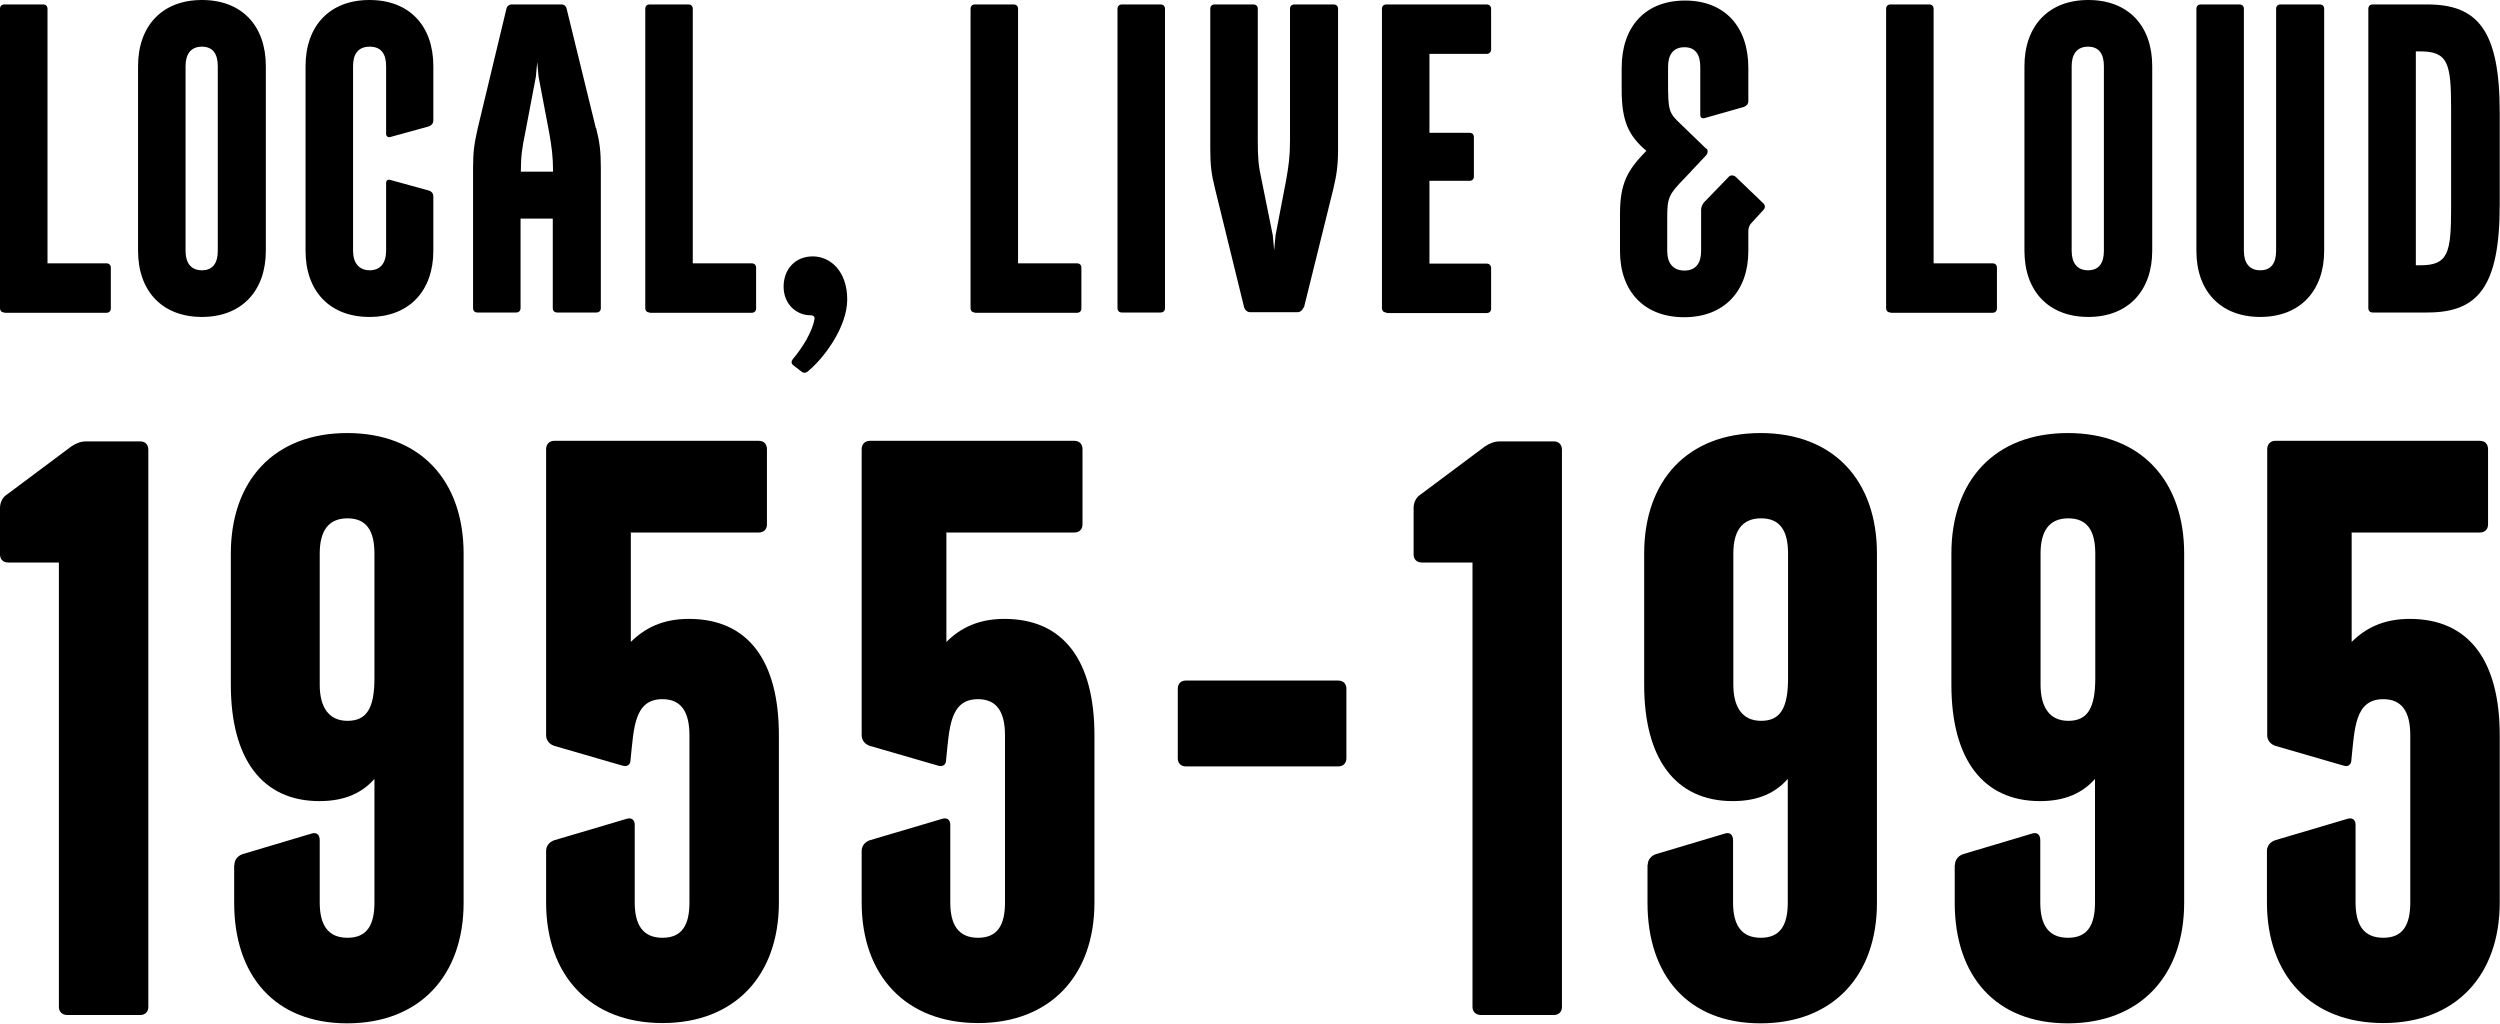
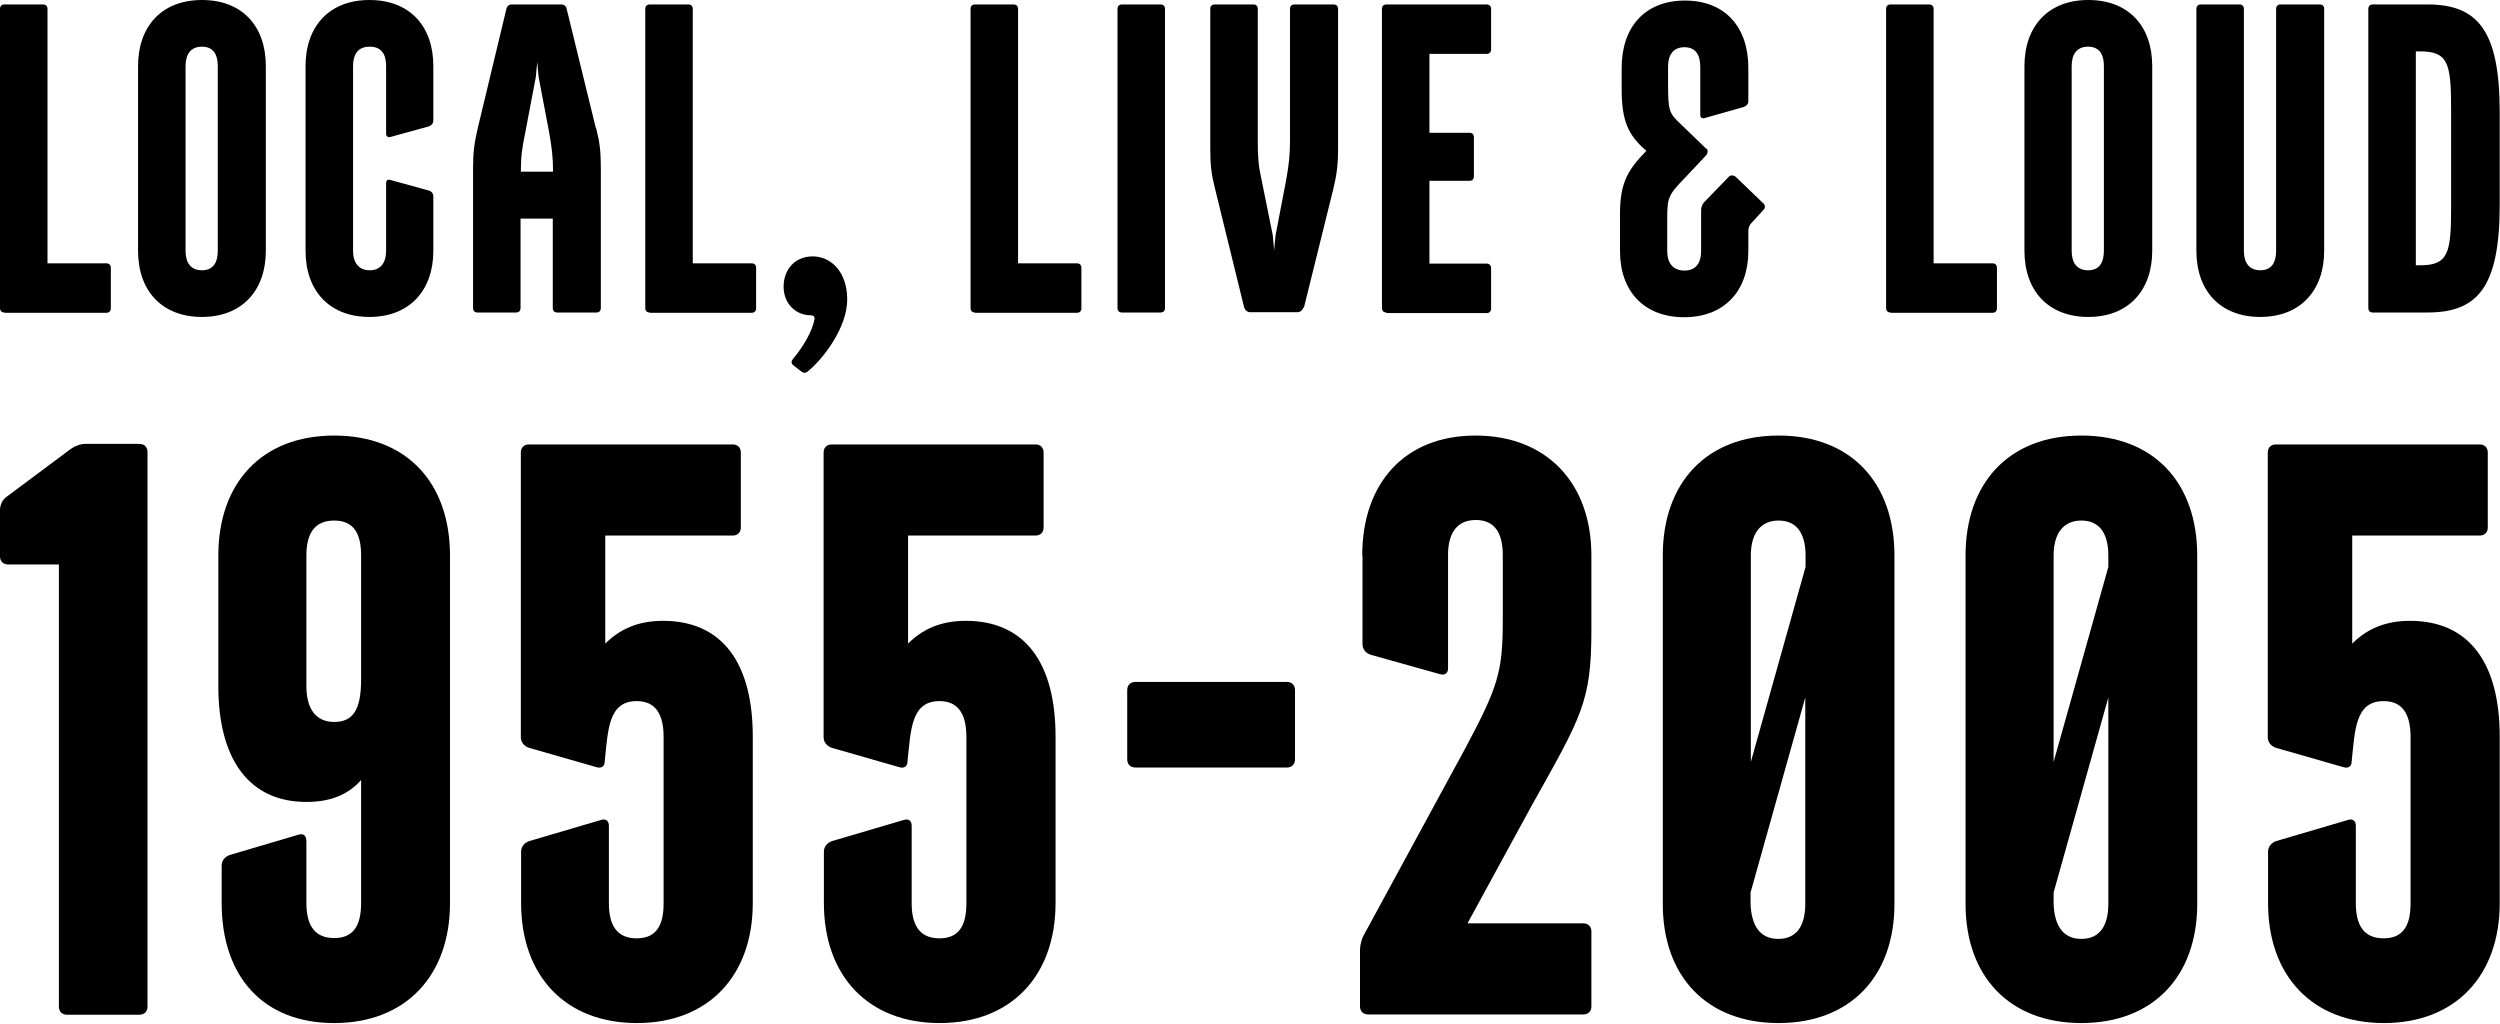
<svg xmlns="http://www.w3.org/2000/svg" xmlns:xlink="http://www.w3.org/1999/xlink" id="Layer_1" data-name="Layer 1" viewBox="0 0 900 368.3">
  <defs>
    <symbol id="Mixtape_Tagline_Stacked" data-name="Mixtape Tagline Stacked" viewBox="0 0 900 368.3">
-       <path d="M1.6,112.5c-1,0-1.6-.6-1.6-1.6V3.2c0-1,.6-1.6,1.6-1.6h13.9c1,0,1.6.6,1.6,1.6v91.6h21.2c1,0,1.6.6,1.6,1.6v14.6c0,1-.6,1.6-1.6,1.6H1.6ZM49.7,90.3V23.8c0-14.4,8.6-23.8,23-23.8s23,9.3,23,23.8v66.5c0,14.4-8.7,23.8-23,23.8s-23-9.3-23-23.8ZM78.4,90.3V23.8c0-4.3-1.7-7-5.7-7s-5.9,2.7-5.9,7v66.5c0,4.3,1.9,7,5.9,7s5.7-2.7,5.7-7ZM154.4,68.6c1,.3,1.6,1.1,1.6,2.1v19.6c0,14.4-8.7,23.8-23,23.8s-23-9.3-23-23.8V23.8c0-14.4,8.6-23.8,23-23.8s23,9.3,23,23.8v19.6c0,1-.6,1.7-1.6,2.1l-13.8,3.8c-.9.3-1.6-.2-1.6-1.1v-24.4c0-4.3-1.7-7-5.9-7s-6,2.7-6,7v66.5c0,4.3,2.1,7,6,7s5.9-2.7,5.9-7v-24.4c0-1,.6-1.4,1.6-1.1l13.8,3.8ZM214.6,46.1c1.3,5.1,1.7,8.4,1.7,14.3v50.5c0,1-.6,1.6-1.6,1.6h-14.1c-1,0-1.6-.6-1.6-1.6v-32.2h-11.6v32.2c0,1-.6,1.6-1.6,1.6h-13.9c-1,0-1.6-.6-1.6-1.6v-50.5c0-5.9.5-9,1.7-14.3l10.3-42.9c.2-1,1-1.6,1.9-1.6h17.9c1,0,1.7.6,1.9,1.6l10.5,42.9ZM199.1,61.8c0-5.5-.5-8.9-1.4-14.1l-3.8-20-.5-5.4-.5,5.4-3.8,20c-1.1,5.2-1.6,8.6-1.6,14.1h11.6ZM233.9,112.5c-1,0-1.6-.6-1.6-1.6V3.2c0-1,.6-1.6,1.6-1.6h13.9c1,0,1.6.6,1.6,1.6v91.6h21.2c1,0,1.6.6,1.6,1.6v14.6c0,1-.6,1.6-1.6,1.6h-36.7ZM285.6,131.5c-.8-.6-.8-1.4-.2-2.2,3.5-4.1,7.1-10,7.8-14.4.2-1-.5-1.4-1.4-1.4-5.2,0-9.7-4.1-9.7-10.3s4.1-10.9,10.5-10.9,12.4,5.4,12.4,15.5-8.6,21.4-14.3,26c-.8.6-1.6.5-2.4-.2l-2.7-2.1ZM351,112.5c-1,0-1.6-.6-1.6-1.6V3.2c0-1,.6-1.6,1.6-1.6h13.9c1,0,1.6.6,1.6,1.6v91.6h21.2c1,0,1.6.6,1.6,1.6v14.6c0,1-.6,1.6-1.6,1.6h-36.7ZM403.9,112.5c-1,0-1.6-.6-1.6-1.6V3.2c0-1,.6-1.6,1.6-1.6h13.9c1,0,1.6.6,1.6,1.6v107.7c0,1-.6,1.6-1.6,1.6h-13.9ZM469.2,110.7c-.3,1-1.1,1.7-2.2,1.7h-16.9c-1.1,0-1.9-.8-2.2-1.7l-10.5-42.8c-1.3-5.2-1.7-8.4-1.7-14.3V3.2c0-1,.6-1.6,1.6-1.6h13.9c1,0,1.6.6,1.6,1.6v47.4c0,5.9.2,9,1.4,14.3l4,19.8.5,5.4.5-5.4,3.8-19.8c.9-5.2,1.4-8.4,1.4-14.3V3.2c0-1,.6-1.6,1.6-1.6h14.1c1,0,1.6.6,1.6,1.6v50.5c0,5.9-.5,9.2-1.7,14.3l-10.6,42.8ZM499.1,112.5c-1,0-1.6-.6-1.6-1.6V3.2c0-1,.6-1.6,1.6-1.6h36.1c.9,0,1.6.6,1.6,1.6v14.6c0,.9-.6,1.6-1.6,1.6h-20.6v28.4h14.4c1,0,1.6.6,1.6,1.6v14.1c0,1-.6,1.6-1.6,1.6h-14.4v29.8h20.6c.9,0,1.6.6,1.6,1.6v14.6c0,1-.6,1.6-1.6,1.6h-36.1ZM614.3,53.4c.6.6.6,1.6,0,2.4l-7.6,8.1c-6.2,6.3-6.5,7.4-6.5,14.9v11.6c0,4.3,2.1,7,6.2,7s6-2.7,6-7v-14.9c0-.9.5-2.1,1.1-2.7l8.9-9.2c.6-.6,1.6-.6,2.4,0l10.1,9.7c.6.6.6,1.6,0,2.2l-4.4,4.8c-.6.6-1.1,1.7-1.1,2.7v7.4c0,14.4-8.7,23.8-23.1,23.8s-23.1-9.3-23.1-23.8v-13.5c0-11.1,2.9-15.8,9.2-22.3l.3-.3c-6.5-5.5-8.9-10.8-8.9-22v-7.9c0-14.7,8.4-24.2,22.8-24.2s22.8,9.5,22.8,24.2v12c0,1-.6,1.7-1.6,2.1l-14.1,4c-.9.3-1.6-.2-1.6-1.1v-17.3c0-4.4-1.7-7.1-5.7-7.1s-5.9,2.7-5.9,7v5.2c0,10.8.2,11.4,4.8,15.7l9,8.7ZM680.6,112.5c-1,0-1.6-.6-1.6-1.6V3.2c0-1,.6-1.6,1.6-1.6h13.9c1,0,1.6.6,1.6,1.6v91.6h21.2c1,0,1.6.6,1.6,1.6v14.6c0,1-.6,1.6-1.6,1.6h-36.7ZM728.8,90.3V23.8c0-14.4,8.6-23.8,23-23.8s23,9.3,23,23.8v66.5c0,14.4-8.7,23.8-23,23.8s-23-9.3-23-23.8ZM757.4,90.3V23.8c0-4.3-1.7-7-5.7-7s-5.9,2.7-5.9,7v66.5c0,4.3,1.9,7,5.9,7s5.7-2.7,5.7-7ZM835.1,1.6c1,0,1.6.6,1.6,1.6v87.1c0,14.4-8.7,23.8-23,23.8s-23-9.3-23-23.8V3.2c0-1,.6-1.6,1.6-1.6h13.9c1,0,1.6.6,1.6,1.6v87.1c0,4.3,1.9,7,5.9,7s5.7-2.7,5.7-7V3.2c0-1,.6-1.6,1.6-1.6h14.1ZM852.6,3.2c0-1,.6-1.6,1.6-1.6h19.6c17.9,0,26.1,8.9,26.1,38.8v33.3c0,30.1-8.2,38.8-26.1,38.8h-19.6c-1,0-1.6-.6-1.6-1.6V3.2ZM869.7,95.5h1.6c10,0,11.1-4.3,11.1-20.6v-35.8c0-16.3-1.1-20.6-11.1-20.6h-1.6v77ZM21.2,202.5H2.9c-1.8,0-2.9-1.2-2.9-2.9v-16.8c0-1.8.9-3.8,2.4-4.7l23.3-17.4c1.8-1.2,3.5-1.8,5.3-1.8h19.5c1.8,0,2.9,1.2,2.9,3v200.6c0,1.8-1.2,2.9-2.9,2.9h-26.3c-1.8,0-3-1.2-3-2.9v-159.9ZM84.4,311.3c0-1.8,1.2-3.2,2.9-3.8l24.8-7.4c1.8-.6,3,.3,3,2.4v22.4c0,8,2.9,12.7,10,12.7s9.7-4.7,9.7-12.7v-44.5c-4.4,5-10.6,8-19.8,8-20.7,0-31.9-15.3-31.9-41.9v-47.2c0-26.3,15.6-43.4,41.9-43.4s41.9,17.1,41.9,43.4v125.7c0,26.3-15.9,43.4-41.9,43.4s-40.7-17.1-40.7-43.4v-13.6ZM134.8,244.1v-44.8c0-8-2.7-12.7-9.7-12.7s-10,4.7-10,12.7v47.2c0,8,3.2,13,10,13s9.7-4.4,9.7-15.3ZM227.1,191.9v39.2c5-5,11.5-8.3,20.9-8.3,21.5,0,32.4,15.3,32.4,41.9v60.2c0,26.3-15.9,43.4-41.9,43.4s-41.9-17.1-41.9-43.4v-18.6c0-1.8,1.2-3.2,2.9-3.8l26-7.7c1.8-.6,3,.3,3,2.1v28c0,8,2.9,12.7,10,12.7s9.7-4.7,9.7-12.7v-60.2c0-8.3-2.9-13-9.7-13-10.3,0-10.3,10.6-11.5,21.8,0,1.8-1.2,2.7-3,2.1l-24.5-7.1c-1.8-.6-2.9-2.1-2.9-3.8v-103c0-1.8,1.2-3,2.9-3h73.7c1.8,0,2.9,1.2,2.9,3v27.1c0,1.8-1.2,2.9-2.9,2.9h-46.3ZM340.7,191.9v39.2c5-5,11.5-8.3,20.9-8.3,21.5,0,32.4,15.3,32.4,41.9v60.2c0,26.3-15.9,43.4-41.9,43.4s-41.9-17.1-41.9-43.4v-18.6c0-1.8,1.2-3.2,2.9-3.8l26-7.7c1.8-.6,3,.3,3,2.1v28c0,8,2.9,12.7,10,12.7s9.7-4.7,9.7-12.7v-60.2c0-8.3-2.9-13-9.7-13-10.3,0-10.3,10.6-11.5,21.8,0,1.8-1.2,2.7-3,2.1l-24.5-7.1c-1.8-.6-2.9-2.1-2.9-3.8v-103c0-1.8,1.2-3,2.9-3h73.7c1.8,0,2.9,1.2,2.9,3v27.1c0,1.8-1.2,2.9-2.9,2.9h-46.3ZM484.7,273c0,1.8-1.2,2.9-2.9,2.9h-54.9c-1.8,0-2.9-1.2-2.9-2.9v-25.1c0-1.8,1.2-2.9,2.9-2.9h54.9c1.8,0,2.9,1.2,2.9,2.9v25.1ZM530.1,202.5h-18.3c-1.8,0-2.9-1.2-2.9-2.9v-16.8c0-1.8.9-3.8,2.4-4.7l23.3-17.4c1.8-1.2,3.5-1.8,5.3-1.8h19.5c1.8,0,2.9,1.2,2.9,3v200.6c0,1.8-1.2,2.9-2.9,2.9h-26.3c-1.8,0-3-1.2-3-2.9v-159.9ZM593.2,311.3c0-1.8,1.2-3.2,2.9-3.8l24.8-7.4c1.8-.6,3,.3,3,2.4v22.4c0,8,2.9,12.7,10,12.7s9.7-4.7,9.7-12.7v-44.5c-4.4,5-10.6,8-19.8,8-20.7,0-31.9-15.3-31.9-41.9v-47.2c0-26.3,15.6-43.4,41.9-43.4s41.9,17.1,41.9,43.4v125.7c0,26.3-15.9,43.4-41.9,43.4s-40.7-17.1-40.7-43.4v-13.6ZM643.7,244.1v-44.8c0-8-2.7-12.7-9.7-12.7s-10,4.7-10,12.7v47.2c0,8,3.2,13,10,13s9.7-4.4,9.7-15.3ZM703.8,311.3c0-1.8,1.2-3.2,2.9-3.8l24.8-7.4c1.8-.6,3,.3,3,2.4v22.4c0,8,2.9,12.7,10,12.7s9.7-4.7,9.7-12.7v-44.5c-4.4,5-10.6,8-19.8,8-20.7,0-31.9-15.3-31.9-41.9v-47.2c0-26.3,15.6-43.4,41.9-43.4s41.9,17.1,41.9,43.4v125.7c0,26.3-15.9,43.4-41.9,43.4s-40.7-17.1-40.7-43.4v-13.6ZM754.3,244.1v-44.8c0-8-2.7-12.7-9.7-12.7s-10,4.7-10,12.7v47.2c0,8,3.2,13,10,13s9.7-4.4,9.7-15.3ZM846.6,191.9v39.2c5-5,11.5-8.3,20.9-8.3,21.5,0,32.4,15.3,32.4,41.9v60.2c0,26.3-15.9,43.4-41.9,43.4s-41.9-17.1-41.9-43.4v-18.6c0-1.8,1.2-3.2,2.9-3.8l26-7.7c1.8-.6,3,.3,3,2.1v28c0,8,2.9,12.7,10,12.7s9.7-4.7,9.7-12.7v-60.2c0-8.3-2.9-13-9.7-13-10.3,0-10.3,10.6-11.5,21.8,0,1.8-1.2,2.7-2.9,2.1l-24.5-7.1c-1.8-.6-2.9-2.1-2.9-3.8v-103c0-1.8,1.2-3,2.9-3h73.7c1.8,0,2.9,1.2,2.9,3v27.1c0,1.8-1.2,2.9-2.9,2.9h-46.3Z" />
+       <path d="M1.6,112.5c-1,0-1.6-.6-1.6-1.6V3.2c0-1,.6-1.6,1.6-1.6h13.9c1,0,1.6.6,1.6,1.6v91.6h21.2c1,0,1.6.6,1.6,1.6v14.6c0,1-.6,1.6-1.6,1.6H1.6ZM49.7,90.3V23.8c0-14.4,8.6-23.8,23-23.8s23,9.3,23,23.8v66.5c0,14.4-8.7,23.8-23,23.8s-23-9.3-23-23.8ZM78.4,90.3V23.8c0-4.3-1.7-7-5.7-7s-5.9,2.7-5.9,7v66.5c0,4.3,1.9,7,5.9,7s5.7-2.7,5.7-7ZM154.4,68.6c1,.3,1.6,1.1,1.6,2.1v19.6c0,14.4-8.7,23.8-23,23.8s-23-9.3-23-23.8V23.8c0-14.4,8.6-23.8,23-23.8s23,9.3,23,23.8v19.6c0,1-.6,1.7-1.6,2.1l-13.8,3.8c-.9.3-1.6-.2-1.6-1.1v-24.4c0-4.3-1.7-7-5.9-7s-6,2.7-6,7v66.5c0,4.3,2.1,7,6,7s5.9-2.7,5.9-7v-24.4c0-1,.6-1.4,1.6-1.1l13.8,3.8ZM214.6,46.1c1.3,5.1,1.7,8.4,1.7,14.3v50.5c0,1-.6,1.6-1.6,1.6h-14.1c-1,0-1.6-.6-1.6-1.6v-32.2h-11.6v32.2c0,1-.6,1.6-1.6,1.6h-13.9c-1,0-1.6-.6-1.6-1.6v-50.5c0-5.9.5-9,1.7-14.3l10.3-42.9c.2-1,1-1.6,1.9-1.6h17.9c1,0,1.7.6,1.9,1.6l10.5,42.9ZM199.1,61.8c0-5.5-.5-8.9-1.4-14.1l-3.8-20-.5-5.4-.5,5.4-3.8,20c-1.1,5.2-1.6,8.6-1.6,14.1h11.6ZM233.9,112.5c-1,0-1.6-.6-1.6-1.6V3.2c0-1,.6-1.6,1.6-1.6h13.9c1,0,1.6.6,1.6,1.6v91.6h21.2c1,0,1.6.6,1.6,1.6v14.6c0,1-.6,1.6-1.6,1.6h-36.7ZM285.6,131.5c-.8-.6-.8-1.4-.2-2.2,3.5-4.1,7.1-10,7.8-14.4.2-1-.5-1.4-1.4-1.4-5.2,0-9.7-4.1-9.7-10.3s4.1-10.9,10.5-10.9,12.4,5.4,12.4,15.5-8.6,21.4-14.3,26c-.8.6-1.6.5-2.4-.2l-2.7-2.1ZM351,112.5c-1,0-1.6-.6-1.6-1.6V3.2c0-1,.6-1.6,1.6-1.6h13.9c1,0,1.6.6,1.6,1.6v91.6h21.2c1,0,1.6.6,1.6,1.6v14.6c0,1-.6,1.6-1.6,1.6h-36.7ZM403.9,112.5c-1,0-1.6-.6-1.6-1.6V3.2c0-1,.6-1.6,1.6-1.6h13.9c1,0,1.6.6,1.6,1.6v107.7c0,1-.6,1.6-1.6,1.6h-13.9ZM469.2,110.7c-.3,1-1.1,1.7-2.2,1.7h-16.9c-1.1,0-1.9-.8-2.2-1.7l-10.5-42.8c-1.3-5.2-1.7-8.4-1.7-14.3V3.2c0-1,.6-1.6,1.6-1.6h13.9c1,0,1.6.6,1.6,1.6v47.4c0,5.9.2,9,1.4,14.3l4,19.8.5,5.4.5-5.4,3.8-19.8c.9-5.2,1.4-8.4,1.4-14.3V3.2c0-1,.6-1.6,1.6-1.6h14.1c1,0,1.6.6,1.6,1.6v50.5c0,5.9-.5,9.2-1.7,14.3l-10.6,42.8ZM499.1,112.5c-1,0-1.6-.6-1.6-1.6V3.2c0-1,.6-1.6,1.6-1.6h36.1c.9,0,1.6.6,1.6,1.6v14.6c0,.9-.6,1.6-1.6,1.6h-20.6v28.4h14.4c1,0,1.6.6,1.6,1.6v14.1c0,1-.6,1.6-1.6,1.6h-14.4v29.8h20.6c.9,0,1.6.6,1.6,1.6v14.6c0,1-.6,1.6-1.6,1.6h-36.1ZM614.3,53.4c.6.6.6,1.6,0,2.4l-7.6,8.1c-6.2,6.3-6.5,7.4-6.5,14.9v11.6c0,4.3,2.1,7,6.2,7s6-2.7,6-7v-14.9c0-.9.5-2.1,1.1-2.7l8.9-9.2c.6-.6,1.6-.6,2.4,0l10.1,9.7c.6.6.6,1.6,0,2.2l-4.4,4.8c-.6.6-1.1,1.7-1.1,2.7v7.4c0,14.4-8.7,23.8-23.1,23.8s-23.1-9.3-23.1-23.8v-13.5c0-11.1,2.9-15.8,9.2-22.3l.3-.3c-6.5-5.5-8.9-10.8-8.9-22v-7.9c0-14.7,8.4-24.2,22.8-24.2s22.8,9.5,22.8,24.2v12c0,1-.6,1.7-1.6,2.1l-14.1,4c-.9.3-1.6-.2-1.6-1.1v-17.3c0-4.4-1.7-7.1-5.7-7.1s-5.9,2.7-5.9,7v5.2c0,10.8.2,11.4,4.8,15.7l9,8.7ZM680.6,112.5c-1,0-1.6-.6-1.6-1.6V3.2c0-1,.6-1.6,1.6-1.6h13.9c1,0,1.6.6,1.6,1.6v91.6h21.2c1,0,1.6.6,1.6,1.6v14.6c0,1-.6,1.6-1.6,1.6h-36.7ZM728.8,90.3V23.8c0-14.4,8.6-23.8,23-23.8s23,9.3,23,23.8v66.5c0,14.4-8.7,23.8-23,23.8s-23-9.3-23-23.8ZM757.4,90.3V23.8c0-4.3-1.7-7-5.7-7s-5.9,2.7-5.9,7v66.5c0,4.3,1.9,7,5.9,7s5.7-2.7,5.7-7ZM835.1,1.6c1,0,1.6.6,1.6,1.6v87.1c0,14.4-8.7,23.8-23,23.8s-23-9.3-23-23.8V3.2c0-1,.6-1.6,1.6-1.6h13.9c1,0,1.6.6,1.6,1.6v87.1c0,4.3,1.9,7,5.9,7s5.7-2.7,5.7-7V3.2c0-1,.6-1.6,1.6-1.6h14.1ZM852.6,3.2c0-1,.6-1.6,1.6-1.6h19.6c17.9,0,26.1,8.9,26.1,38.8v33.3c0,30.1-8.2,38.8-26.1,38.8h-19.6c-1,0-1.6-.6-1.6-1.6V3.2ZM869.7,95.5h1.6c10,0,11.1-4.3,11.1-20.6v-35.8c0-16.3-1.1-20.6-11.1-20.6h-1.6v77ZM21.1,203.2H2.9c-1.8,0-2.9-1.2-2.9-2.9v-16.7c0-1.8.9-3.8,2.3-4.7l23.2-17.3c1.8-1.2,3.5-1.8,5.3-1.8h19.4c1.8,0,2.9,1.2,2.9,2.9v199.7c0,1.8-1.2,2.9-2.9,2.9h-26.1c-1.8,0-2.9-1.2-2.9-2.9v-159.2ZM79.8,311.6c0-1.8,1.2-3.2,2.9-3.8l24.7-7.3c1.8-.6,2.9.3,2.9,2.3v22.3c0,7.9,2.9,12.6,10,12.6s9.7-4.7,9.7-12.6v-44.3c-4.4,5-10.6,7.9-19.7,7.9-20.6,0-31.7-15.3-31.7-41.7v-47c0-26.1,15.6-43.2,41.7-43.2s41.7,17,41.7,43.2v125.1c0,26.1-15.9,43.2-41.7,43.2s-40.5-17-40.5-43.2v-13.5ZM130,244.6v-44.6c0-7.9-2.6-12.6-9.7-12.6s-10,4.7-10,12.6v47c0,7.9,3.2,12.9,10,12.9s9.7-4.4,9.7-15.3ZM217.9,192.6v39.1c5-5,11.5-8.2,20.8-8.2,21.4,0,32.3,15.3,32.3,41.7v59.9c0,26.1-15.9,43.2-41.7,43.2s-41.7-17-41.7-43.2v-18.5c0-1.8,1.2-3.2,2.9-3.8l25.8-7.6c1.8-.6,2.9.3,2.9,2.1v27.9c0,7.9,2.9,12.6,10,12.6s9.7-4.7,9.7-12.6v-59.9c0-8.2-2.9-12.9-9.7-12.9-10.3,0-10.3,10.6-11.5,21.7,0,1.8-1.2,2.6-2.9,2.1l-24.4-7c-1.8-.6-2.9-2.1-2.9-3.8v-102.5c0-1.8,1.2-2.9,2.9-2.9h73.4c1.8,0,2.9,1.2,2.9,2.9v27c0,1.8-1.2,2.9-2.9,2.9h-46.1ZM326.9,192.6v39.1c5-5,11.5-8.2,20.8-8.2,21.4,0,32.3,15.3,32.3,41.7v59.9c0,26.1-15.9,43.2-41.7,43.2s-41.7-17-41.7-43.2v-18.5c0-1.8,1.2-3.2,2.9-3.8l25.8-7.6c1.8-.6,2.9.3,2.9,2.1v27.9c0,7.9,2.9,12.6,10,12.6s9.7-4.7,9.7-12.6v-59.9c0-8.2-2.9-12.9-9.7-12.9-10.3,0-10.3,10.6-11.5,21.7,0,1.8-1.2,2.6-2.9,2.1l-24.4-7c-1.8-.6-2.9-2.1-2.9-3.8v-102.5c0-1.8,1.2-2.9,2.9-2.9h73.4c1.8,0,2.9,1.2,2.9,2.9v27c0,1.8-1.2,2.9-2.9,2.9h-46.1ZM466.2,273.4c0,1.8-1.2,2.9-2.9,2.9h-54.6c-1.8,0-2.9-1.2-2.9-2.9v-25c0-1.8,1.2-2.9,2.9-2.9h54.6c1.8,0,2.9,1.2,2.9,2.9v25ZM490.4,200c0-26.1,15.3-43.2,40.8-43.2s41.7,17,41.7,43.2v26.7c0,26.1-3.5,31.1-21.7,63.7l-22.9,42h41.7c1.8,0,2.9,1.2,2.9,2.9v27c0,1.8-1.2,2.9-2.9,2.9h-77.5c-1.8,0-2.9-1.2-2.9-2.9v-20.3c0-1.8.6-4.1,1.5-5.6l36.4-67c11.7-22,13.5-27.3,13.5-46.1v-23.5c0-7.9-2.9-12.6-9.7-12.6s-10,4.7-10,12.6v40.8c0,1.8-1.2,2.6-2.9,2.1l-25-7c-1.8-.6-2.9-2.1-2.9-3.8v-32ZM598.6,325.4v-125.4c0-26.1,15.6-43.2,41.7-43.2s41.7,17,41.7,43.2v125.4c0,26.1-15.9,42.9-41.7,42.9s-41.7-16.7-41.7-42.9ZM630.3,274.3l19.7-70.2v-4.1c0-7.6-2.9-12.6-9.7-12.6s-10,5-10,12.6v74.3ZM649.9,325.4v-74.3l-19.7,70.2v4.1c.3,7.6,3.2,12.6,10,12.6s9.7-5,9.7-12.6ZM707.6,325.4v-125.4c0-26.1,15.6-43.2,41.7-43.2s41.7,17,41.7,43.2v125.4c0,26.1-15.9,42.9-41.7,42.9s-41.7-16.7-41.7-42.9ZM739.3,274.3l19.7-70.2v-4.1c0-7.6-2.9-12.6-9.7-12.6s-10,5-10,12.6v74.3ZM759,325.4v-74.3l-19.7,70.2v4.1c.3,7.6,3.2,12.6,10,12.6s9.7-5,9.7-12.6ZM846.8,192.6v39.1c5-5,11.5-8.2,20.8-8.2,21.4,0,32.3,15.3,32.3,41.7v59.9c0,26.1-15.9,43.2-41.7,43.2s-41.7-17-41.7-43.2v-18.5c0-1.8,1.2-3.2,2.9-3.8l25.8-7.6c1.8-.6,2.9.3,2.9,2.1v27.9c0,7.9,2.9,12.6,10,12.6s9.7-4.7,9.7-12.6v-59.9c0-8.2-2.9-12.9-9.7-12.9-10.3,0-10.3,10.6-11.5,21.7,0,1.8-1.2,2.6-2.9,2.1l-24.4-7c-1.8-.6-2.9-2.1-2.9-3.8v-102.5c0-1.8,1.2-2.9,2.9-2.9h73.4c1.8,0,2.9,1.2,2.9,2.9v27c0,1.8-1.2,2.9-2.9,2.9h-46.1Z" />
    </symbol>
  </defs>
  <use width="900" height="368.3" xlink:href="#Mixtape_Tagline_Stacked" />
</svg>
